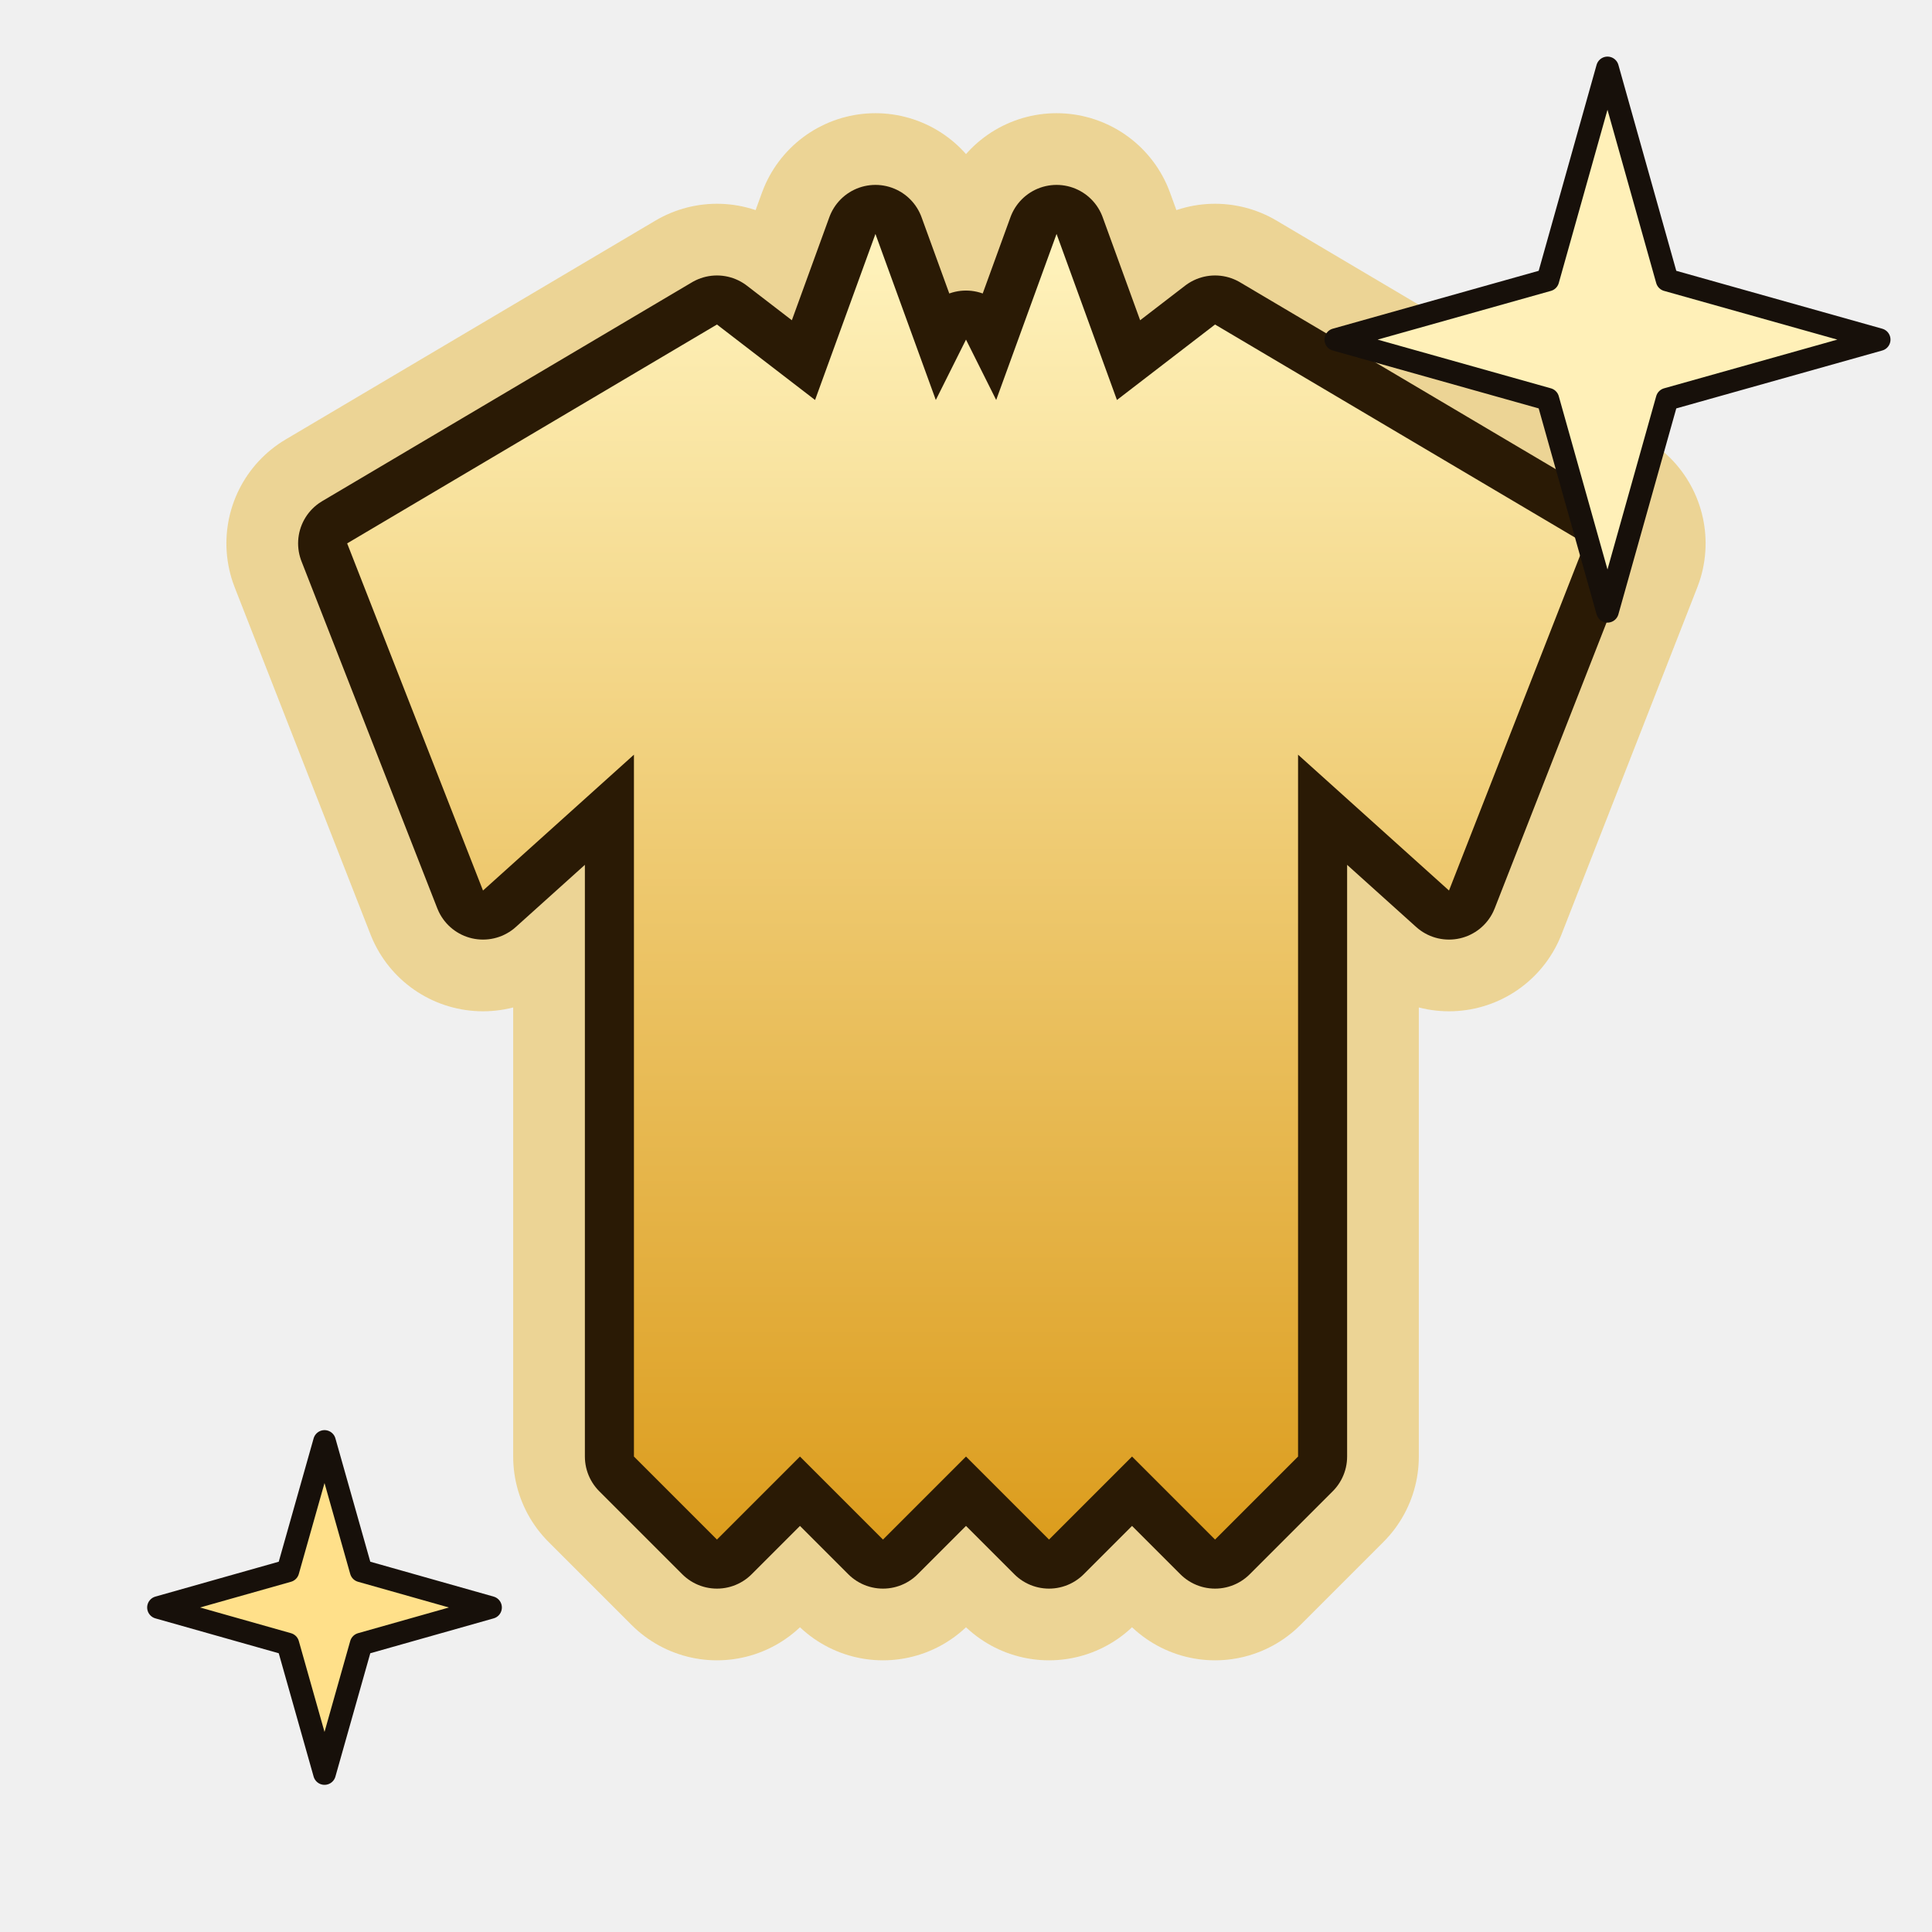
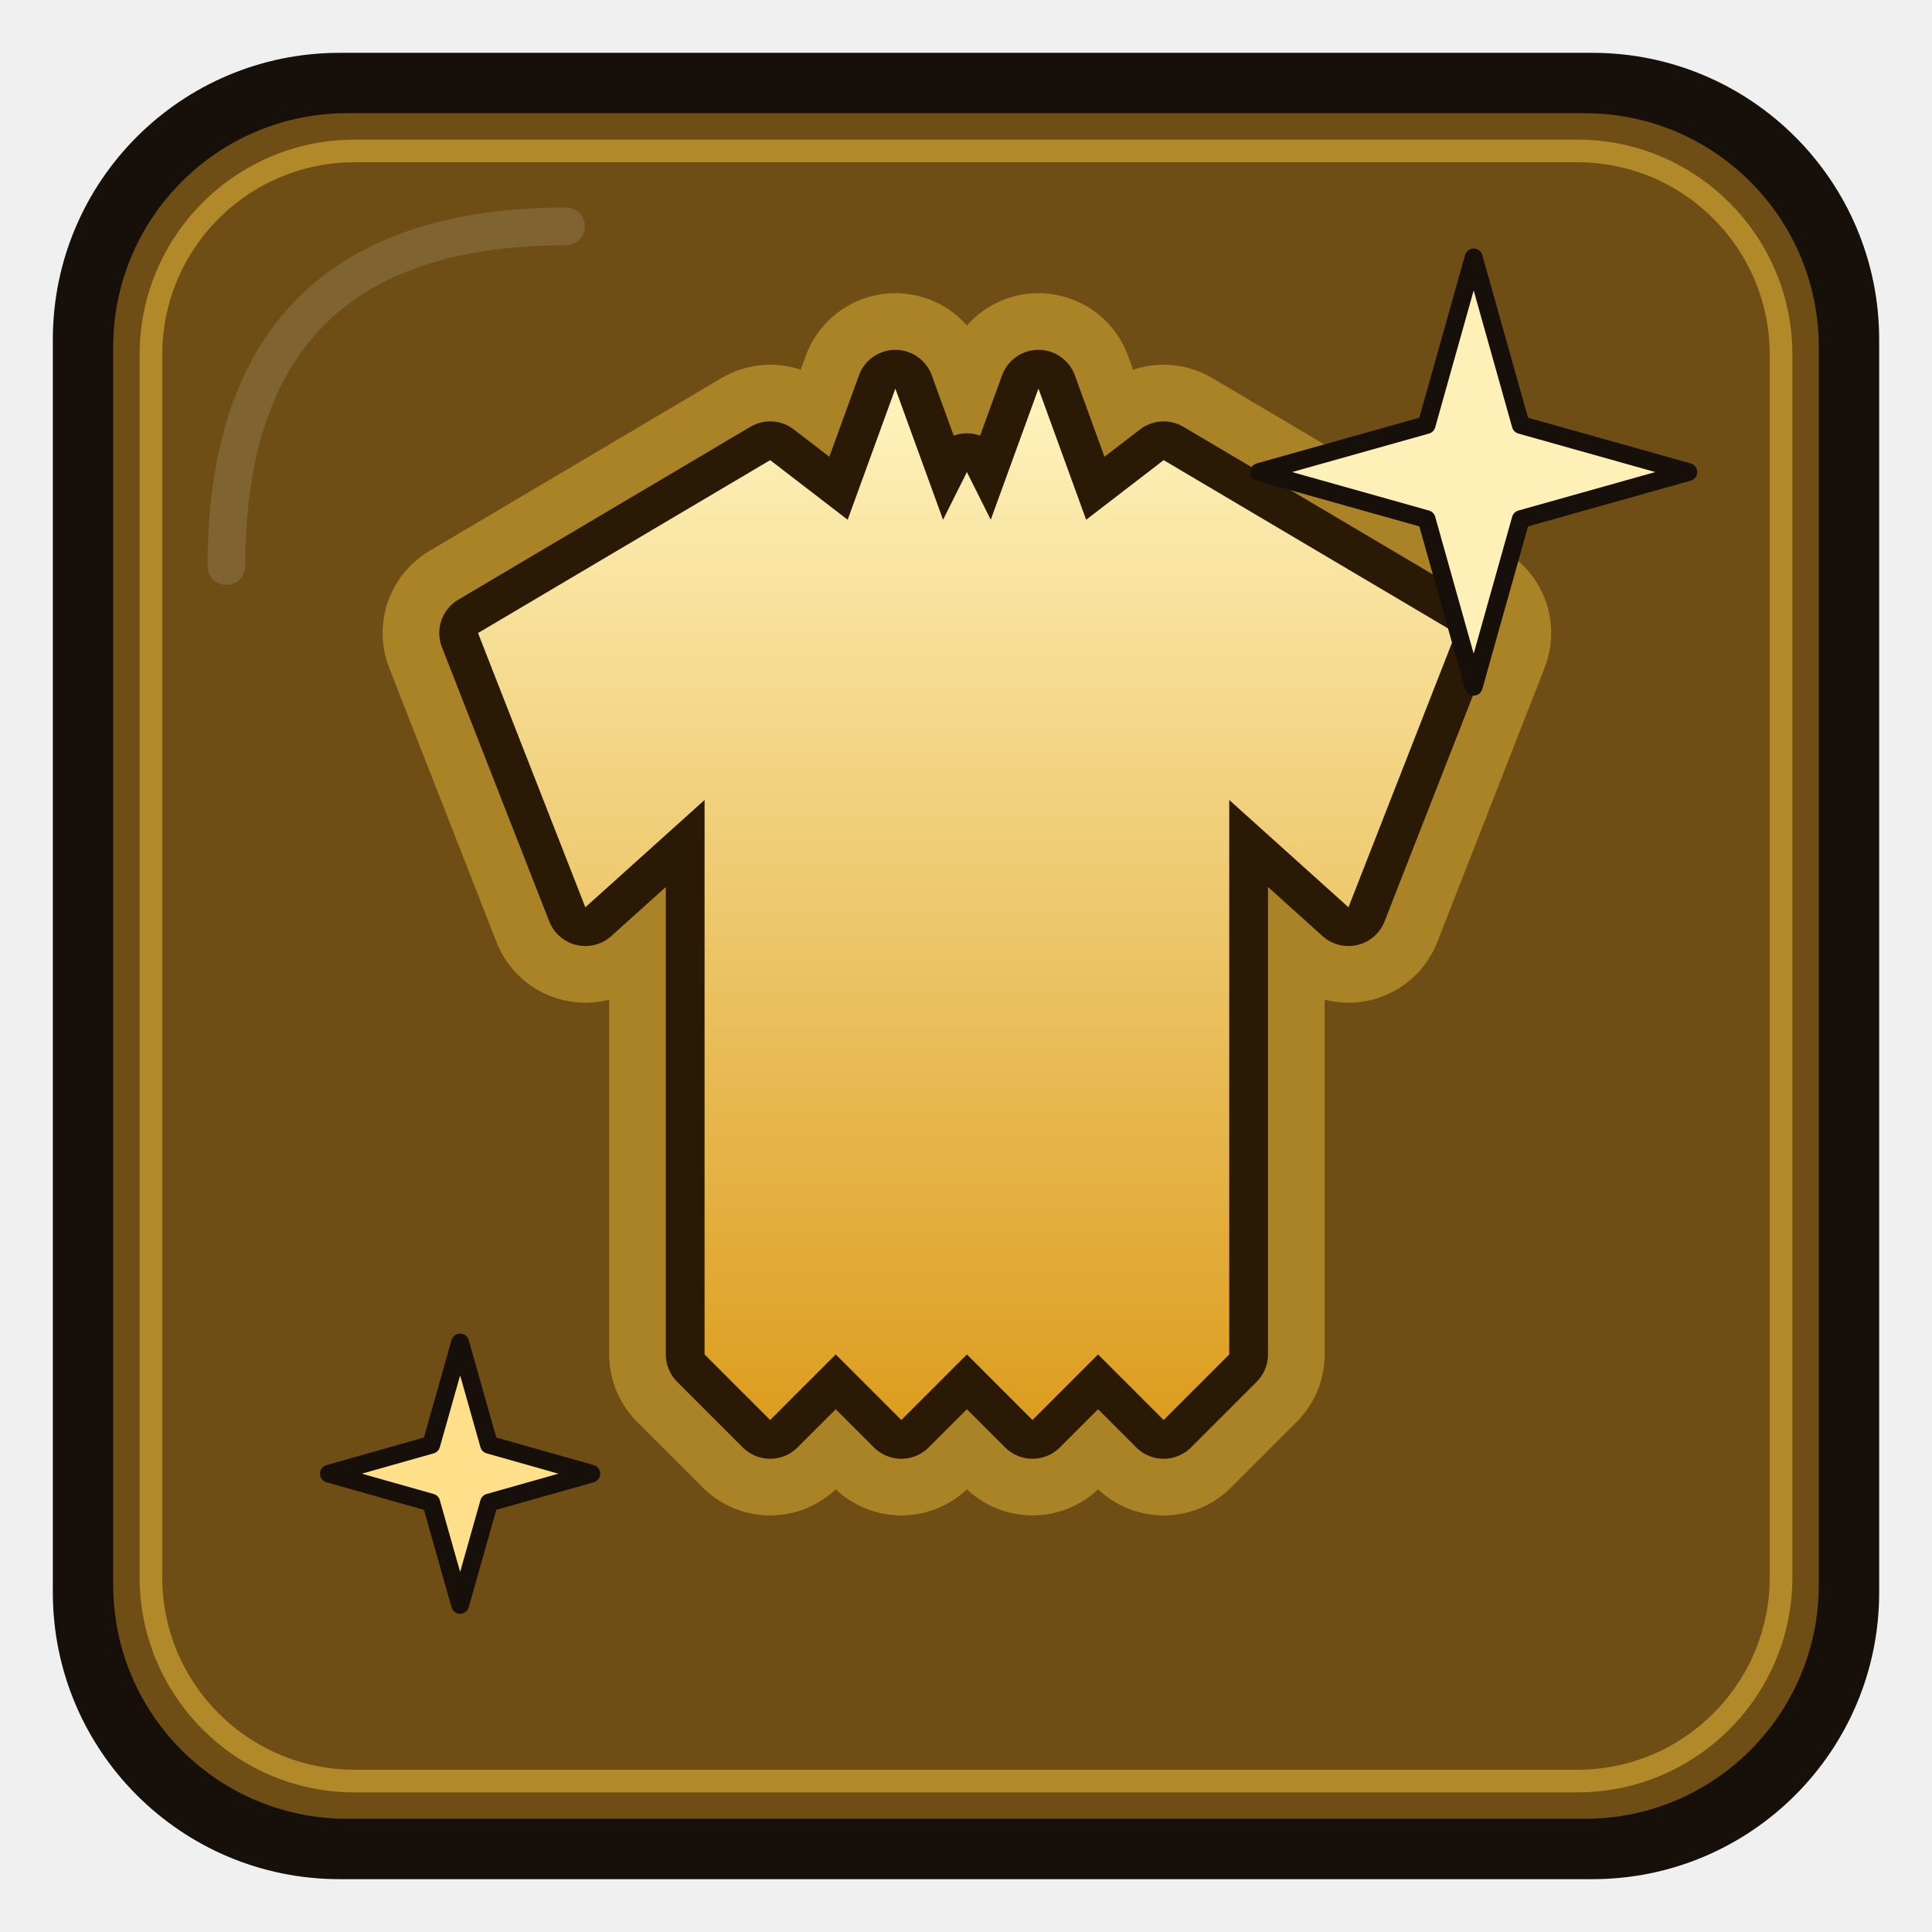
<svg xmlns="http://www.w3.org/2000/svg" viewBox="0 0 512 512">
-   <defs>
-     <linearGradient id="g" x1="0" y1="0" x2="0" y2="1">
-       <stop offset="0" stop-color="#fff3bd" />
-       <stop offset="1" stop-color="#dc9d1e" />
-     </linearGradient>
-   </defs>
-   <g fill="none" stroke="#e8b93a" stroke-opacity="0.5" stroke-width="64" stroke-linejoin="round">
-     <path d="M190.0 86.0 L216.0 106.0 L232.0 62.0 L248.0 106.0 L256.0 90.0 L264.0 106.0 L280.0 62.0 L296.0 106.0 L322.0 86.0 L420.0 144.0 L384.0 236.0 L344.0 200.0 L344.0 386.0 L322.0 408.0 L300.0 386.0 L278.0 408.0 L256.0 386.0 L234.0 408.0 L212.0 386.0 L190.0 408.0 L168.0 386.0 L168.0 200.0 L128.0 236.0 L92.0 144.0 Z" />
+   <rect x="14" y="14" width="484" height="484" rx="76" fill="#17100a" />
+   <rect x="30" y="30" width="452" height="452" rx="62" fill="#6e4e14" />
+   <rect x="40" y="40" width="432" height="432" rx="54" fill="none" stroke="#e8b93a" stroke-opacity="0.55" stroke-width="6" />
+   <path d="M60 150 Q60 60 150 60" fill="none" stroke="#fff" stroke-opacity="0.12" stroke-width="10" stroke-linecap="round" />
+   <g transform="translate(54 54) scale(0.79)">
+     <defs>
+       <linearGradient id="g" x1="0" y1="0" x2="0" y2="1">
+         <stop offset="0" stop-color="#fff3bd" />
+         <stop offset="1" stop-color="#dc9d1e" />
+       </linearGradient>
+     </defs>
+     <g fill="none" stroke="#e8b93a" stroke-opacity="0.5" stroke-width="64" stroke-linejoin="round">
+       <path d="M190.0 86.0 L216.0 106.0 L232.0 62.0 L248.0 106.0 L256.0 90.0 L264.0 106.0 L280.0 62.0 L296.0 106.0 L322.0 86.0 L420.0 144.0 L384.0 236.0 L344.0 200.0 L344.0 386.0 L322.0 408.0 L300.0 386.0 L278.0 408.0 L256.0 386.0 L234.0 408.0 L212.0 386.0 L190.0 408.0 L168.0 386.0 L168.0 200.0 L128.0 236.0 L92.0 144.0 Z" />
+     </g>
+     <g fill="#2a1a05" stroke="#2a1a05" stroke-width="26" stroke-linejoin="round" stroke-linecap="round">
+       <path d="M190.0 86.0 L216.0 106.0 L232.0 62.0 L248.0 106.0 L256.0 90.0 L264.0 106.0 L280.0 62.0 L296.0 106.0 L322.0 86.0 L420.0 144.0 L384.0 236.0 L344.0 200.0 L344.0 386.0 L322.0 408.0 L300.0 386.0 L278.0 408.0 L256.0 386.0 L234.0 408.0 L212.0 386.0 L190.0 408.0 L168.0 386.0 L168.0 200.0 L128.0 236.0 L92.0 144.0 Z" />
+     </g>
+     <g fill="url(#g)">
+       <path d="M190.0 86.0 L216.0 106.0 L232.0 62.0 L248.0 106.0 L256.0 90.0 L264.0 106.0 L280.0 62.0 L296.0 106.0 L322.0 86.0 L420.0 144.0 L384.0 236.0 L344.0 200.0 L344.0 386.0 L322.0 408.0 L300.0 386.0 L278.0 408.0 L256.0 386.0 L234.0 408.0 L212.0 386.0 L190.0 408.0 L168.0 386.0 L168.0 200.0 L128.0 236.0 L92.0 144.0 Z" />
+     </g>
+     <path fill="#fff0b8" stroke="#17100a" stroke-width="6" stroke-linejoin="round" d="M426 18L441.8 74.2L498 90L441.8 105.8L426 162L410.2 105.8L354 90L410.2 74.2Z" />
+     <path fill="#ffe08a" stroke="#17100a" stroke-width="6" stroke-linejoin="round" d="M86 382L95.7 416.3L130 426L95.7 435.7L86 470L76.3 435.7L42 426L76.3 416.3Z" />
  </g>
-   <g fill="#2a1a05" stroke="#2a1a05" stroke-width="26" stroke-linejoin="round" stroke-linecap="round">
-     <path d="M190.0 86.0 L216.0 106.0 L232.0 62.0 L248.0 106.0 L256.0 90.0 L264.0 106.0 L280.0 62.0 L296.0 106.0 L322.0 86.0 L420.0 144.0 L384.0 236.0 L344.0 200.0 L344.0 386.0 L322.0 408.0 L300.0 386.0 L278.0 408.0 L256.0 386.0 L234.0 408.0 L212.0 386.0 L190.0 408.0 L168.0 386.0 L168.0 200.0 L128.0 236.0 L92.0 144.0 Z" />
-   </g>
-   <g fill="url(#g)">
-     <path d="M190.0 86.0 L216.0 106.0 L232.0 62.0 L248.0 106.0 L256.0 90.0 L264.0 106.0 L280.0 62.0 L296.0 106.0 L322.0 86.0 L420.0 144.0 L384.0 236.0 L344.0 200.0 L344.0 386.0 L322.0 408.0 L300.0 386.0 L278.0 408.0 L256.0 386.0 L234.0 408.0 L212.0 386.0 L190.0 408.0 L168.0 386.0 L168.0 200.0 L128.0 236.0 L92.0 144.0 Z" />
-   </g>
-   <path fill="#fff0b8" stroke="#17100a" stroke-width="6" stroke-linejoin="round" d="M426 18L441.8 74.2L498 90L441.8 105.8L426 162L410.2 105.8L354 90L410.2 74.2Z" />
-   <path fill="#ffe08a" stroke="#17100a" stroke-width="6" stroke-linejoin="round" d="M86 382L95.7 416.3L130 426L95.7 435.7L86 470L76.3 435.7L42 426L76.3 416.3Z" />
</svg>
